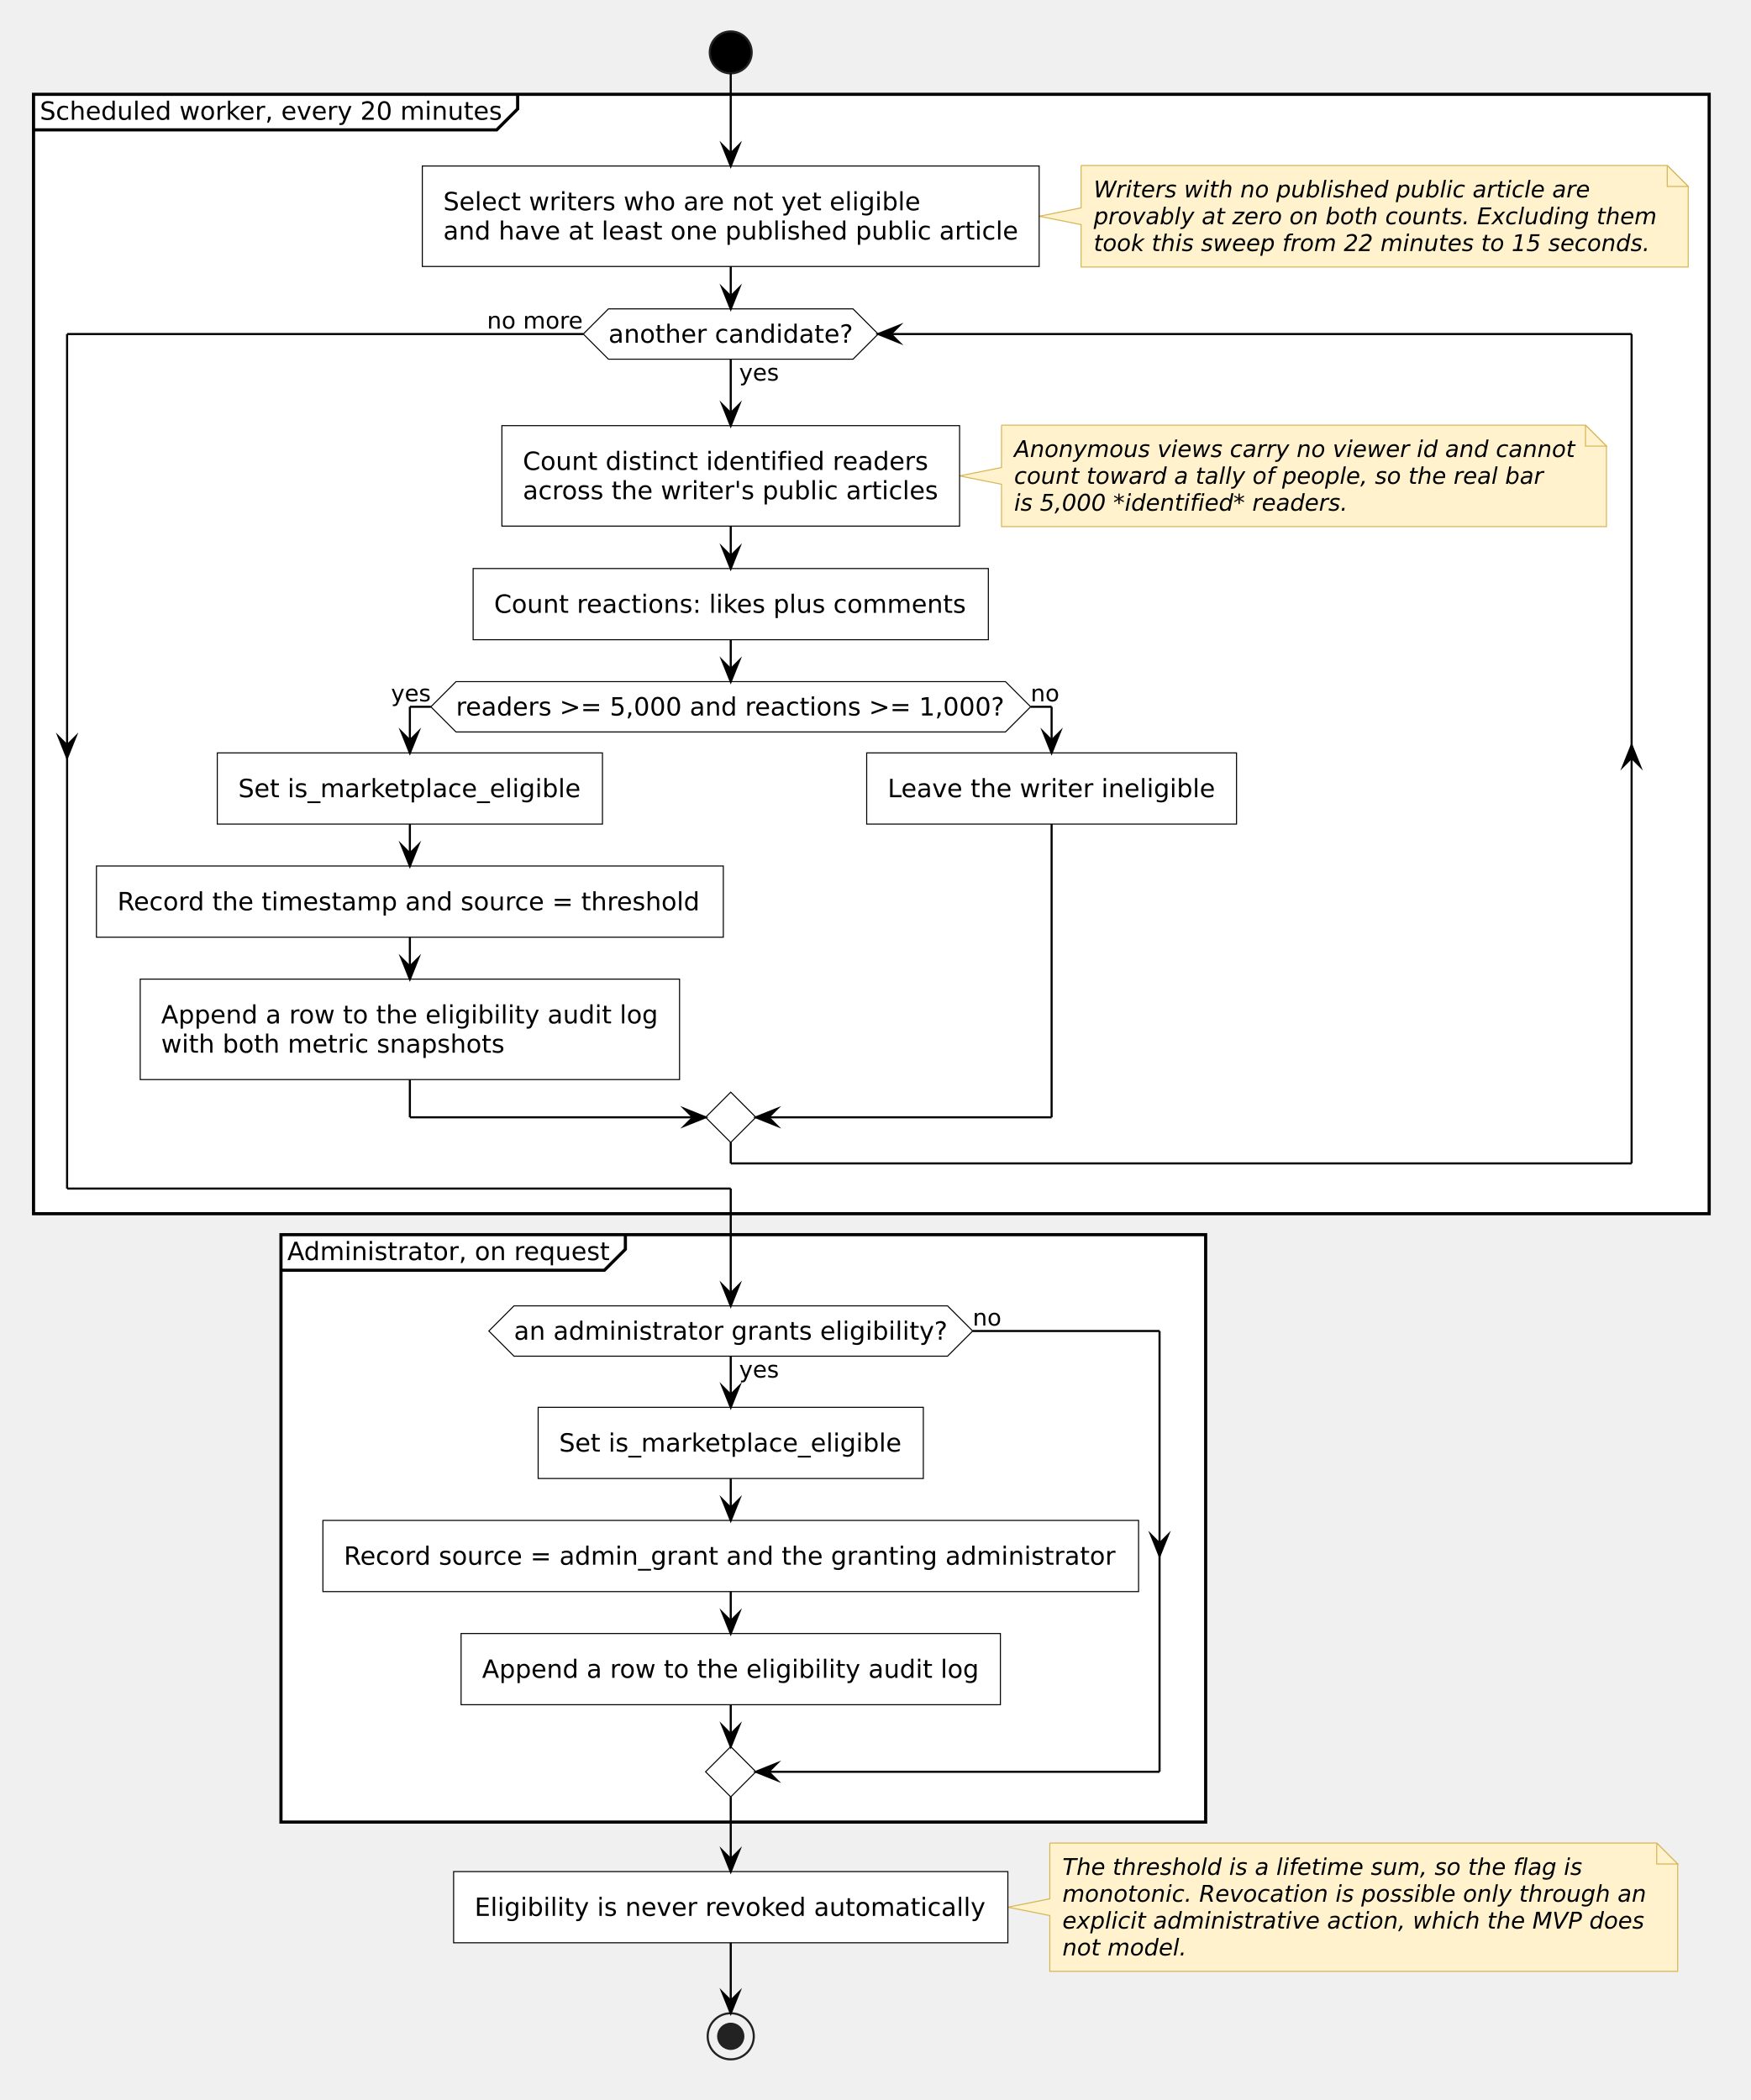
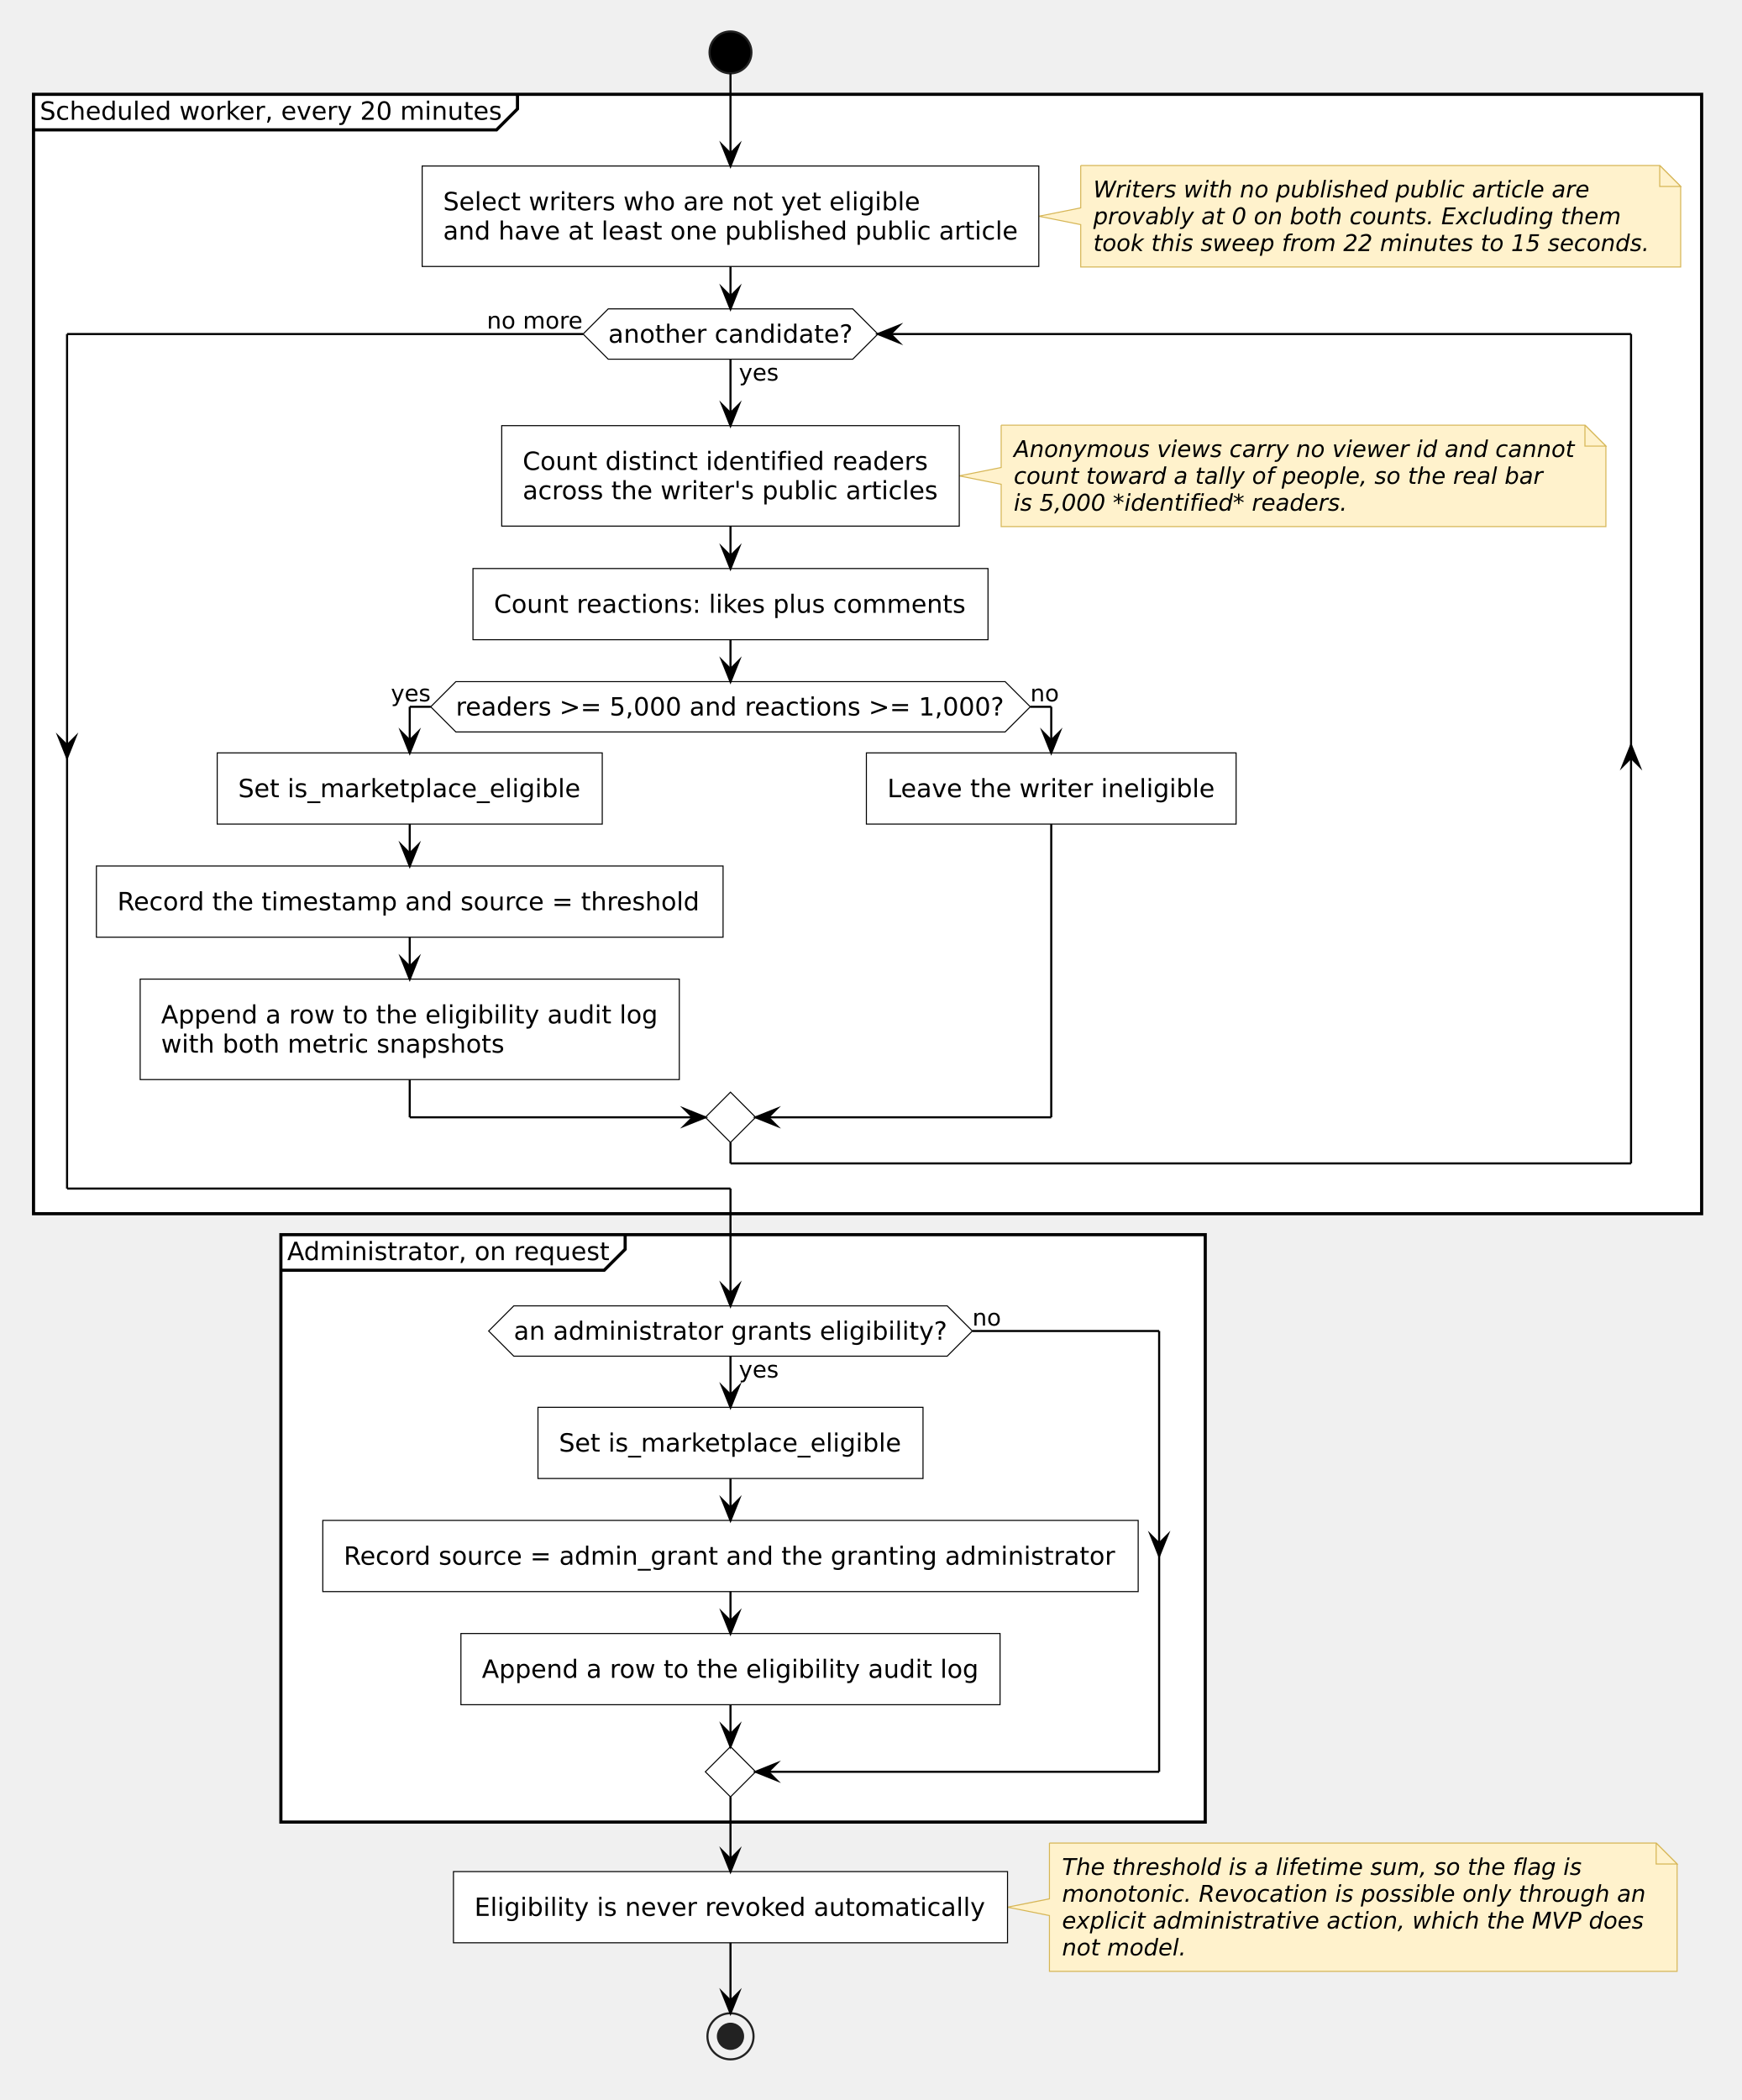
- <svg xmlns="http://www.w3.org/2000/svg" contentStyleType="text/css" data-diagram-type="ACTIVITY" height="1002px" preserveAspectRatio="none" style="width:835px;height:1002px;background:#FFFFFF;" version="1.1" viewBox="0 0 835 1002" width="835px" zoomAndPan="magnify">
+ <svg xmlns="http://www.w3.org/2000/svg" version="1.1" data-diagram-type="ACTIVITY" style="width:831px;height:1002px;background:#FFFFFF;" width="831px" height="1002px" viewBox="0 0 831 1002" zoomAndPan="magnify" preserveAspectRatio="none" contentStyleType="text/css">
  <defs />
-   <g>
-     <ellipse cx="348.58" cy="25" fill="#000000" rx="10" ry="10" style="stroke:#222222;stroke-width:1;" />
-     <rect fill="#FFFFFF" height="534.113" style="stroke:#000000;stroke-width:1.5;" width="799.318" x="16" y="45" />
-     <path d="M246.934,45 L246.934,51.969 L236.934,61.969 L16,61.969" fill="none" style="stroke:#000000;stroke-width:1.5;" />
-     <text fill="#000000" font-family="DejaVu Sans" font-size="12" lengthAdjust="spacing" textLength="220.934" x="19" y="57.139">Scheduled worker, every 20 minutes</text>
-     <path d="M515.704,78.969 L515.704,99.176 L495.704,103.176 L515.704,107.176 L515.704,127.383 A0,0 0 0 0 515.704,127.383 L805.318,127.383 A0,0 0 0 0 805.318,127.383 L805.318,88.969 L795.318,78.969 L515.704,78.969 A0,0 0 0 0 515.704,78.969" fill="#FFF2CC" style="stroke:#D6B656;stroke-width:0.5;" />
-     <path d="M795.318,78.969 L795.318,88.969 L805.318,88.969 L795.318,78.969" fill="#FFF2CC" style="stroke:#D6B656;stroke-width:0.5;" />
-     <text fill="#000000" font-family="DejaVu Sans" font-size="11" font-style="italic" lengthAdjust="spacing" textLength="236.94" x="521.704" y="94.179">Writers with no published public article are</text>
-     <text fill="#000000" font-family="DejaVu Sans" font-size="11" font-style="italic" lengthAdjust="spacing" textLength="268.614" x="521.704" y="106.984">provably at zero on both counts. Excluding them</text>
-     <text fill="#000000" font-family="DejaVu Sans" font-size="11" font-style="italic" lengthAdjust="spacing" textLength="265.294" x="521.704" y="119.789">took this sweep from 22 minutes to 15 seconds.</text>
-     <rect fill="#FFFFFF" height="47.938" style="stroke:#000000;stroke-width:0.5;" width="294.248" x="201.456" y="79.207" />
-     <text fill="#000000" font-family="DejaVu Sans" font-size="12" lengthAdjust="spacing" textLength="227.871" x="211.456" y="100.346">Select writers who are not yet eligible</text>
-     <text fill="#000000" font-family="DejaVu Sans" font-size="12" lengthAdjust="spacing" textLength="274.248" x="211.456" y="114.314">and have at least one published public article</text>
-     <path d="M477.747,202.855 L477.747,223.062 L457.747,227.062 L477.747,231.062 L477.747,251.269 A0,0 0 0 0 477.747,251.269 L766.313,251.269 A0,0 0 0 0 766.313,251.269 L766.313,212.855 L756.313,202.855 L477.747,202.855 A0,0 0 0 0 477.747,202.855" fill="#FFF2CC" style="stroke:#D6B656;stroke-width:0.5;" />
-     <path d="M756.313,202.855 L756.313,212.855 L766.313,212.855 L756.313,202.855" fill="#FFF2CC" style="stroke:#D6B656;stroke-width:0.5;" />
-     <text fill="#000000" font-family="DejaVu Sans" font-size="11" font-style="italic" lengthAdjust="spacing" textLength="267.566" x="483.747" y="218.065">Anonymous views carry no viewer id and cannot</text>
-     <text fill="#000000" font-family="DejaVu Sans" font-size="11" font-style="italic" lengthAdjust="spacing" textLength="252.436" x="483.747" y="230.87">count toward a tally of people, so the real bar</text>
-     <text fill="#000000" font-family="DejaVu Sans" font-size="11" font-style="italic" lengthAdjust="spacing" textLength="159.124" x="483.747" y="243.675">is 5,000 *identified* readers.</text>
-     <rect fill="#FFFFFF" height="47.938" style="stroke:#000000;stroke-width:0.5;" width="218.334" x="239.413" y="203.093" />
-     <text fill="#000000" font-family="DejaVu Sans" font-size="12" lengthAdjust="spacing" textLength="193.623" x="249.413" y="224.232">Count distinct identified readers</text>
-     <text fill="#000000" font-family="DejaVu Sans" font-size="12" lengthAdjust="spacing" textLength="198.334" x="249.413" y="238.201">across the writer's public articles</text>
-     <rect fill="#FFFFFF" height="33.969" style="stroke:#000000;stroke-width:0.5;" width="245.768" x="225.696" y="271.269" />
-     <text fill="#000000" font-family="DejaVu Sans" font-size="12" lengthAdjust="spacing" textLength="225.768" x="235.696" y="292.408">Count reactions: likes plus comments</text>
-     <polygon fill="#FFFFFF" points="217.52,325.238,479.64,325.238,491.64,337.238,479.64,349.238,217.52,349.238,205.52,337.238,217.52,325.238" style="stroke:#000000;stroke-width:0.5;stroke-linejoin:miter;stroke-miterlimit:10;" />
-     <text fill="#000000" font-family="DejaVu Sans" font-size="12" lengthAdjust="spacing" textLength="262.119" x="217.52" y="341.392">readers &gt;= 5,000 and reactions &gt;= 1,000?</text>
-     <text fill="#000000" font-family="DejaVu Sans" font-size="11" lengthAdjust="spacing" textLength="19.008" x="186.512" y="334.644">yes</text>
-     <text fill="#000000" font-family="DejaVu Sans" font-size="11" lengthAdjust="spacing" textLength="13.702" x="491.64" y="334.644">no</text>
-     <rect fill="#FFFFFF" height="33.969" style="stroke:#000000;stroke-width:0.5;" width="183.74" x="103.65" y="359.238" />
-     <text fill="#000000" font-family="DejaVu Sans" font-size="12" lengthAdjust="spacing" textLength="163.74" x="113.65" y="380.377">Set is_marketplace_eligible</text>
-     <rect fill="#FFFFFF" height="33.969" style="stroke:#000000;stroke-width:0.5;" width="299.041" x="46" y="413.207" />
-     <text fill="#000000" font-family="DejaVu Sans" font-size="12" lengthAdjust="spacing" textLength="279.041" x="56" y="434.345">Record the timestamp and source = threshold</text>
-     <rect fill="#FFFFFF" height="47.938" style="stroke:#000000;stroke-width:0.5;" width="257.269" x="66.886" y="467.175" />
-     <text fill="#000000" font-family="DejaVu Sans" font-size="12" lengthAdjust="spacing" textLength="237.269" x="76.886" y="488.314">Append a row to the eligibility audit log</text>
-     <text fill="#000000" font-family="DejaVu Sans" font-size="12" lengthAdjust="spacing" textLength="163.799" x="76.886" y="502.283">with both metric snapshots</text>
-     <rect fill="#FFFFFF" height="33.969" style="stroke:#000000;stroke-width:0.5;" width="176.422" x="413.429" y="359.238" />
-     <text fill="#000000" font-family="DejaVu Sans" font-size="12" lengthAdjust="spacing" textLength="156.422" x="423.429" y="380.377">Leave the writer ineligible</text>
-     <polygon fill="#FFFFFF" points="348.58,521.113,360.58,533.113,348.58,545.113,336.58,533.113,348.58,521.113" style="stroke:#000000;stroke-width:0.5;stroke-linejoin:miter;stroke-miterlimit:10;" />
-     <polygon fill="#FFFFFF" points="290.241,147.383,406.919,147.383,418.919,159.383,406.919,171.383,290.241,171.383,278.241,159.383,290.241,147.383" style="stroke:#000000;stroke-width:0.5;stroke-linejoin:miter;stroke-miterlimit:10;" />
-     <text fill="#000000" font-family="DejaVu Sans" font-size="11" lengthAdjust="spacing" textLength="19.008" x="352.58" y="181.593">yes</text>
-     <text fill="#000000" font-family="DejaVu Sans" font-size="12" lengthAdjust="spacing" textLength="116.678" x="290.241" y="163.537">another candidate?</text>
-     <text fill="#000000" font-family="DejaVu Sans" font-size="11" lengthAdjust="spacing" textLength="45.934" x="232.308" y="156.789">no more</text>
-     <rect fill="#FFFFFF" height="280.277" style="stroke:#000000;stroke-width:1.5;" width="441.094" x="134.033" y="589.113" />
-     <path d="M298.316,589.113 L298.316,596.082 L288.316,606.082 L134.033,606.082" fill="none" style="stroke:#000000;stroke-width:1.5;" />
-     <text fill="#000000" font-family="DejaVu Sans" font-size="12" lengthAdjust="spacing" textLength="154.283" x="137.033" y="601.251">Administrator, on request</text>
-     <rect fill="#FFFFFF" height="33.969" style="stroke:#000000;stroke-width:0.5;" width="183.74" x="256.71" y="671.484" />
-     <text fill="#000000" font-family="DejaVu Sans" font-size="12" lengthAdjust="spacing" textLength="163.74" x="266.71" y="692.623">Set is_marketplace_eligible</text>
-     <rect fill="#FFFFFF" height="33.969" style="stroke:#000000;stroke-width:0.5;" width="389.094" x="154.033" y="725.453" />
-     <text fill="#000000" font-family="DejaVu Sans" font-size="12" lengthAdjust="spacing" textLength="369.094" x="164.033" y="746.591">Record source = admin_grant and the granting administrator</text>
-     <rect fill="#FFFFFF" height="33.969" style="stroke:#000000;stroke-width:0.5;" width="257.269" x="219.945" y="779.421" />
-     <text fill="#000000" font-family="DejaVu Sans" font-size="12" lengthAdjust="spacing" textLength="237.269" x="229.945" y="800.56">Append a row to the eligibility audit log</text>
-     <polygon fill="#FFFFFF" points="245.168,623.082,451.992,623.082,463.992,635.082,451.992,647.082,245.168,647.082,233.168,635.082,245.168,623.082" style="stroke:#000000;stroke-width:0.5;stroke-linejoin:miter;stroke-miterlimit:10;" />
-     <text fill="#000000" font-family="DejaVu Sans" font-size="11" lengthAdjust="spacing" textLength="19.008" x="352.58" y="657.292">yes</text>
-     <text fill="#000000" font-family="DejaVu Sans" font-size="12" lengthAdjust="spacing" textLength="206.824" x="245.168" y="639.236">an administrator grants eligibility?</text>
-     <text fill="#000000" font-family="DejaVu Sans" font-size="11" lengthAdjust="spacing" textLength="13.702" x="463.992" y="632.487">no</text>
-     <polygon fill="#FFFFFF" points="348.58,833.39,360.58,845.39,348.58,857.39,336.58,845.39,348.58,833.39" style="stroke:#000000;stroke-width:0.5;stroke-linejoin:miter;stroke-miterlimit:10;" />
-     <path d="M500.777,879.39 L500.777,906 L480.777,910 L500.777,914 L500.777,940.609 A0,0 0 0 0 500.777,940.609 L800.295,940.609 A0,0 0 0 0 800.295,940.609 L800.295,889.39 L790.295,879.39 L500.777,879.39 A0,0 0 0 0 500.777,879.39" fill="#FFF2CC" style="stroke:#D6B656;stroke-width:0.5;" />
-     <path d="M790.295,879.39 L790.295,889.39 L800.295,889.39 L790.295,879.39" fill="#FFF2CC" style="stroke:#D6B656;stroke-width:0.5;" />
-     <text fill="#000000" font-family="DejaVu Sans" font-size="11" font-style="italic" lengthAdjust="spacing" textLength="247.973" x="506.777" y="894.601">The threshold is a lifetime sum, so the flag is</text>
-     <text fill="#000000" font-family="DejaVu Sans" font-size="11" font-style="italic" lengthAdjust="spacing" textLength="278.518" x="506.777" y="907.405">monotonic. Revocation is possible only through an</text>
-     <text fill="#000000" font-family="DejaVu Sans" font-size="11" font-style="italic" lengthAdjust="spacing" textLength="277.557" x="506.777" y="920.21">explicit administrative action, which the MVP does</text>
-     <text fill="#000000" font-family="DejaVu Sans" font-size="11" font-style="italic" lengthAdjust="spacing" textLength="59.259" x="506.777" y="933.015">not model.</text>
-     <rect fill="#FFFFFF" height="33.969" style="stroke:#000000;stroke-width:0.5;" width="264.394" x="216.383" y="893.015" />
-     <text fill="#000000" font-family="DejaVu Sans" font-size="12" lengthAdjust="spacing" textLength="244.394" x="226.383" y="914.154">Eligibility is never revoked automatically</text>
-     <ellipse cx="348.58" cy="971.609" fill="none" rx="11" ry="11" style="stroke:#222222;stroke-width:1;" />
-     <ellipse cx="348.58" cy="971.609" fill="#222222" rx="6" ry="6" style="stroke:#222222;stroke-width:1;" />
-     <line style="stroke:#000000;stroke-width:1;" x1="348.58" x2="348.58" y1="251.031" y2="271.269" />
-     <polygon fill="#000000" points="344.58,261.269,348.58,271.269,352.58,261.269,348.58,265.269" style="stroke:#000000;stroke-width:1;stroke-linejoin:miter;stroke-miterlimit:10;" />
-     <line style="stroke:#000000;stroke-width:1;" x1="195.52" x2="195.52" y1="393.207" y2="413.207" />
-     <polygon fill="#000000" points="191.52,403.207,195.52,413.207,199.52,403.207,195.52,407.207" style="stroke:#000000;stroke-width:1;stroke-linejoin:miter;stroke-miterlimit:10;" />
-     <line style="stroke:#000000;stroke-width:1;" x1="195.52" x2="195.52" y1="447.175" y2="467.175" />
-     <polygon fill="#000000" points="191.52,457.175,195.52,467.175,199.52,457.175,195.52,461.175" style="stroke:#000000;stroke-width:1;stroke-linejoin:miter;stroke-miterlimit:10;" />
-     <line style="stroke:#000000;stroke-width:1;" x1="205.52" x2="195.52" y1="337.238" y2="337.238" />
-     <line style="stroke:#000000;stroke-width:1;" x1="195.52" x2="195.52" y1="337.238" y2="359.238" />
-     <polygon fill="#000000" points="191.52,349.238,195.52,359.238,199.52,349.238,195.52,353.238" style="stroke:#000000;stroke-width:1;stroke-linejoin:miter;stroke-miterlimit:10;" />
-     <line style="stroke:#000000;stroke-width:1;" x1="491.64" x2="501.64" y1="337.238" y2="337.238" />
-     <line style="stroke:#000000;stroke-width:1;" x1="501.64" x2="501.64" y1="337.238" y2="359.238" />
-     <polygon fill="#000000" points="497.64,349.238,501.64,359.238,505.64,349.238,501.64,353.238" style="stroke:#000000;stroke-width:1;stroke-linejoin:miter;stroke-miterlimit:10;" />
-     <line style="stroke:#000000;stroke-width:1;" x1="195.52" x2="195.52" y1="515.113" y2="533.113" />
-     <line style="stroke:#000000;stroke-width:1;" x1="195.52" x2="336.58" y1="533.113" y2="533.113" />
-     <polygon fill="#000000" points="326.58,529.113,336.58,533.113,326.58,537.113,330.58,533.113" style="stroke:#000000;stroke-width:1;stroke-linejoin:miter;stroke-miterlimit:10;" />
-     <line style="stroke:#000000;stroke-width:1;" x1="501.64" x2="501.64" y1="393.207" y2="533.113" />
-     <line style="stroke:#000000;stroke-width:1;" x1="501.64" x2="360.58" y1="533.113" y2="533.113" />
-     <polygon fill="#000000" points="370.58,529.113,360.58,533.113,370.58,537.113,366.58,533.113" style="stroke:#000000;stroke-width:1;stroke-linejoin:miter;stroke-miterlimit:10;" />
-     <line style="stroke:#000000;stroke-width:1;" x1="348.58" x2="348.58" y1="305.238" y2="325.238" />
-     <polygon fill="#000000" points="344.58,315.238,348.58,325.238,352.58,315.238,348.58,319.238" style="stroke:#000000;stroke-width:1;stroke-linejoin:miter;stroke-miterlimit:10;" />
-     <line style="stroke:#000000;stroke-width:1;" x1="348.58" x2="348.58" y1="171.383" y2="203.093" />
-     <polygon fill="#000000" points="344.58,193.093,348.58,203.093,352.58,193.093,348.58,197.093" style="stroke:#000000;stroke-width:1;stroke-linejoin:miter;stroke-miterlimit:10;" />
-     <line style="stroke:#000000;stroke-width:1;" x1="348.58" x2="348.58" y1="545.113" y2="555.113" />
-     <line style="stroke:#000000;stroke-width:1;" x1="348.58" x2="778.313" y1="555.113" y2="555.113" />
-     <polygon fill="#000000" points="774.313,365.582,778.313,355.582,782.313,365.582,778.313,361.582" style="stroke:#000000;stroke-width:1;stroke-linejoin:miter;stroke-miterlimit:10;" />
-     <line style="stroke:#000000;stroke-width:1;" x1="778.313" x2="778.313" y1="159.383" y2="555.113" />
-     <line style="stroke:#000000;stroke-width:1;" x1="778.313" x2="418.919" y1="159.383" y2="159.383" />
-     <polygon fill="#000000" points="428.919,155.383,418.919,159.383,428.919,163.383,424.919,159.383" style="stroke:#000000;stroke-width:1;stroke-linejoin:miter;stroke-miterlimit:10;" />
-     <line style="stroke:#000000;stroke-width:1;" x1="278.241" x2="32" y1="159.383" y2="159.383" />
-     <polygon fill="#000000" points="28,351.582,32,361.582,36,351.582,32,355.582" style="stroke:#000000;stroke-width:1;stroke-linejoin:miter;stroke-miterlimit:10;" />
-     <line style="stroke:#000000;stroke-width:1;" x1="32" x2="32" y1="159.383" y2="567.113" />
-     <line style="stroke:#000000;stroke-width:1;" x1="32" x2="348.58" y1="567.113" y2="567.113" />
-     <line style="stroke:#000000;stroke-width:1;" x1="348.58" x2="348.58" y1="567.113" y2="623.082" />
-     <polygon fill="#000000" points="344.58,613.082,348.58,623.082,352.58,613.082,348.58,617.082" style="stroke:#000000;stroke-width:1;stroke-linejoin:miter;stroke-miterlimit:10;" />
-     <line style="stroke:#000000;stroke-width:1;" x1="348.58" x2="348.58" y1="127.144" y2="147.383" />
-     <polygon fill="#000000" points="344.58,137.383,348.58,147.383,352.58,137.383,348.58,141.383" style="stroke:#000000;stroke-width:1;stroke-linejoin:miter;stroke-miterlimit:10;" />
-     <line style="stroke:#000000;stroke-width:1;" x1="348.58" x2="348.58" y1="35" y2="79.207" />
-     <polygon fill="#000000" points="344.58,69.207,348.58,79.207,352.58,69.207,348.58,73.207" style="stroke:#000000;stroke-width:1;stroke-linejoin:miter;stroke-miterlimit:10;" />
-     <line style="stroke:#000000;stroke-width:1;" x1="348.58" x2="348.58" y1="705.453" y2="725.453" />
-     <polygon fill="#000000" points="344.58,715.453,348.58,725.453,352.58,715.453,348.58,719.453" style="stroke:#000000;stroke-width:1;stroke-linejoin:miter;stroke-miterlimit:10;" />
-     <line style="stroke:#000000;stroke-width:1;" x1="348.58" x2="348.58" y1="759.421" y2="779.421" />
-     <polygon fill="#000000" points="344.58,769.421,348.58,779.421,352.58,769.421,348.58,773.421" style="stroke:#000000;stroke-width:1;stroke-linejoin:miter;stroke-miterlimit:10;" />
-     <line style="stroke:#000000;stroke-width:1;" x1="348.58" x2="348.58" y1="647.082" y2="671.484" />
-     <polygon fill="#000000" points="344.58,661.484,348.58,671.484,352.58,661.484,348.58,665.484" style="stroke:#000000;stroke-width:1;stroke-linejoin:miter;stroke-miterlimit:10;" />
-     <line style="stroke:#000000;stroke-width:1;" x1="463.992" x2="553.127" y1="635.082" y2="635.082" />
-     <polygon fill="#000000" points="549.127,732.437,553.127,742.437,557.127,732.437,553.127,736.437" style="stroke:#000000;stroke-width:1;stroke-linejoin:miter;stroke-miterlimit:10;" />
-     <line style="stroke:#000000;stroke-width:1;" x1="553.127" x2="553.127" y1="635.082" y2="845.39" />
-     <line style="stroke:#000000;stroke-width:1;" x1="553.127" x2="360.58" y1="845.39" y2="845.39" />
-     <polygon fill="#000000" points="370.58,841.39,360.58,845.39,370.58,849.39,366.58,845.39" style="stroke:#000000;stroke-width:1;stroke-linejoin:miter;stroke-miterlimit:10;" />
-     <line style="stroke:#000000;stroke-width:1;" x1="348.58" x2="348.58" y1="813.39" y2="833.39" />
-     <polygon fill="#000000" points="344.58,823.39,348.58,833.39,352.58,823.39,348.58,827.39" style="stroke:#000000;stroke-width:1;stroke-linejoin:miter;stroke-miterlimit:10;" />
-     <line style="stroke:#000000;stroke-width:1;" x1="348.58" x2="348.58" y1="857.39" y2="893.015" />
-     <polygon fill="#000000" points="344.58,883.015,348.58,893.015,352.58,883.015,348.58,887.015" style="stroke:#000000;stroke-width:1;stroke-linejoin:miter;stroke-miterlimit:10;" />
-     <line style="stroke:#000000;stroke-width:1;" x1="348.58" x2="348.58" y1="926.984" y2="960.609" />
-     <polygon fill="#000000" points="344.58,950.609,348.58,960.609,352.58,950.609,348.58,954.609" style="stroke:#000000;stroke-width:1;stroke-linejoin:miter;stroke-miterlimit:10;" />
+   <g font-family="sans-serif" lengthAdjust="spacing">
+     <ellipse cx="348.58" cy="25" rx="10" ry="10" fill="#000" style="stroke:#222;stroke-width:1;" />
+     <rect x="16" y="45" width="795.999" height="534.113" fill="#FFF" style="stroke:#000;stroke-width:1.5;" />
+     <path d="M246.934,45 L246.934,51.969 L236.934,61.969 L16,61.969" style="stroke:#000;stroke-width:1.5;" fill="none" />
+     <text x="19" y="57.139" fill="#000" font-size="12" textLength="220.934" font-family="DejaVu Sans">Scheduled worker, every 20 minutes</text>
+     <path d="M515.704,78.969 L515.704,99.176 L495.704,103.176 L515.704,107.176 L515.704,127.383 A0,0 0 0 0 515.704,127.383 L801.999,127.383 A0,0 0 0 0 801.999,127.383 L801.999,88.969 L791.999,78.969 L515.704,78.969 A0,0 0 0 0 515.704,78.969" style="stroke:#D6B656;stroke-width:0.5;" fill="#FFF2CC" />
+     <path d="M791.999,78.969 L791.999,88.969 L801.999,88.969 L791.999,78.969" style="stroke:#D6B656;stroke-width:0.5;" fill="#FFF2CC" />
+     <text x="521.704" y="94.179" fill="#000" font-size="11" textLength="236.94" font-style="italic" font-family="DejaVu Sans">Writers with no published public article are</text>
+     <text x="521.704" y="106.984" fill="#000" font-size="11" textLength="251.818" font-style="italic" font-family="DejaVu Sans">provably at 0 on both counts. Excluding them</text>
+     <text x="521.704" y="119.789" fill="#000" font-size="11" textLength="265.294" font-style="italic" font-family="DejaVu Sans">took this sweep from 22 minutes to 15 seconds.</text>
+     <rect x="201.456" y="79.207" width="294.248" height="47.938" fill="#FFF" style="stroke:#000;stroke-width:0.5;" />
+     <text x="211.456" y="100.346" fill="#000" font-size="12" textLength="227.871" font-family="DejaVu Sans">Select writers who are not yet eligible</text>
+     <text x="211.456" y="114.314" fill="#000" font-size="12" textLength="274.248" font-family="DejaVu Sans">and have at least one published public article</text>
+     <path d="M477.747,202.855 L477.747,223.062 L457.747,227.062 L477.747,231.062 L477.747,251.269 A0,0 0 0 0 477.747,251.269 L766.313,251.269 A0,0 0 0 0 766.313,251.269 L766.313,212.855 L756.313,202.855 L477.747,202.855 A0,0 0 0 0 477.747,202.855" style="stroke:#D6B656;stroke-width:0.5;" fill="#FFF2CC" />
+     <path d="M756.313,202.855 L756.313,212.855 L766.313,212.855 L756.313,202.855" style="stroke:#D6B656;stroke-width:0.5;" fill="#FFF2CC" />
+     <text x="483.747" y="218.065" fill="#000" font-size="11" textLength="267.566" font-style="italic" font-family="DejaVu Sans">Anonymous views carry no viewer id and cannot</text>
+     <text x="483.747" y="230.87" fill="#000" font-size="11" textLength="252.436" font-style="italic" font-family="DejaVu Sans">count toward a tally of people, so the real bar</text>
+     <text x="483.747" y="243.675" fill="#000" font-size="11" textLength="159.124" font-style="italic" font-family="DejaVu Sans">is 5,000 *identified* readers.</text>
+     <rect x="239.413" y="203.093" width="218.334" height="47.938" fill="#FFF" style="stroke:#000;stroke-width:0.5;" />
+     <text x="249.413" y="224.232" fill="#000" font-size="12" textLength="193.623" font-family="DejaVu Sans">Count distinct identified readers</text>
+     <text x="249.413" y="238.201" fill="#000" font-size="12" textLength="198.334" font-family="DejaVu Sans">across the writer's public articles</text>
+     <rect x="225.696" y="271.269" width="245.768" height="33.969" fill="#FFF" style="stroke:#000;stroke-width:0.5;" />
+     <text x="235.696" y="292.408" fill="#000" font-size="12" textLength="225.768" font-family="DejaVu Sans">Count reactions: likes plus comments</text>
+     <polygon points="217.521,325.238,479.64,325.238,491.64,337.238,479.64,349.238,217.521,349.238,205.521,337.238,217.521,325.238" fill="#FFF" style="stroke:#000;stroke-width:0.5;stroke-linejoin:miter;stroke-miterlimit:10;" />
+     <text x="217.521" y="341.392" fill="#000" font-size="12" textLength="262.119" font-family="DejaVu Sans">readers &gt;= 5,000 and reactions &gt;= 1,000?</text>
+     <text x="186.512" y="334.644" fill="#000" font-size="11" textLength="19.008" font-family="DejaVu Sans">yes</text>
+     <text x="491.64" y="334.644" fill="#000" font-size="11" textLength="13.702" font-family="DejaVu Sans">no</text>
+     <rect x="103.65" y="359.238" width="183.74" height="33.969" fill="#FFF" style="stroke:#000;stroke-width:0.5;" />
+     <text x="113.65" y="380.376" fill="#000" font-size="12" textLength="163.74" font-family="DejaVu Sans">Set is_marketplace_eligible</text>
+     <rect x="46" y="413.207" width="299.041" height="33.969" fill="#FFF" style="stroke:#000;stroke-width:0.5;" />
+     <text x="56" y="434.345" fill="#000" font-size="12" textLength="279.041" font-family="DejaVu Sans">Record the timestamp and source = threshold</text>
+     <rect x="66.886" y="467.175" width="257.27" height="47.938" fill="#FFF" style="stroke:#000;stroke-width:0.5;" />
+     <text x="76.886" y="488.314" fill="#000" font-size="12" textLength="237.27" font-family="DejaVu Sans">Append a row to the eligibility audit log</text>
+     <text x="76.886" y="502.283" fill="#000" font-size="12" textLength="163.799" font-family="DejaVu Sans">with both metric snapshots</text>
+     <rect x="413.429" y="359.238" width="176.422" height="33.969" fill="#FFF" style="stroke:#000;stroke-width:0.5;" />
+     <text x="423.429" y="380.376" fill="#000" font-size="12" textLength="156.422" font-family="DejaVu Sans">Leave the writer ineligible</text>
+     <polygon points="348.58,521.113,360.58,533.113,348.58,545.113,336.58,533.113,348.58,521.113" fill="#FFF" style="stroke:#000;stroke-width:0.5;stroke-linejoin:miter;stroke-miterlimit:10;" />
+     <polygon points="290.241,147.383,406.919,147.383,418.919,159.383,406.919,171.383,290.241,171.383,278.241,159.383,290.241,147.383" fill="#FFF" style="stroke:#000;stroke-width:0.5;stroke-linejoin:miter;stroke-miterlimit:10;" />
+     <text x="352.58" y="181.593" fill="#000" font-size="11" textLength="19.008" font-family="DejaVu Sans">yes</text>
+     <text x="290.241" y="163.537" fill="#000" font-size="12" textLength="116.678" font-family="DejaVu Sans">another candidate?</text>
+     <text x="232.308" y="156.789" fill="#000" font-size="11" textLength="45.934" font-family="DejaVu Sans">no more</text>
+     <rect x="134.033" y="589.113" width="441.094" height="280.277" fill="#FFF" style="stroke:#000;stroke-width:1.5;" />
+     <path d="M298.316,589.113 L298.316,596.082 L288.316,606.082 L134.033,606.082" style="stroke:#000;stroke-width:1.5;" fill="none" />
+     <text x="137.033" y="601.251" fill="#000" font-size="12" textLength="154.283" font-family="DejaVu Sans">Administrator, on request</text>
+     <rect x="256.71" y="671.484" width="183.74" height="33.969" fill="#FFF" style="stroke:#000;stroke-width:0.5;" />
+     <text x="266.71" y="692.623" fill="#000" font-size="12" textLength="163.74" font-family="DejaVu Sans">Set is_marketplace_eligible</text>
+     <rect x="154.033" y="725.453" width="389.094" height="33.969" fill="#FFF" style="stroke:#000;stroke-width:0.5;" />
+     <text x="164.033" y="746.591" fill="#000" font-size="12" textLength="369.094" font-family="DejaVu Sans">Record source = admin_grant and the granting administrator</text>
+     <rect x="219.945" y="779.421" width="257.27" height="33.969" fill="#FFF" style="stroke:#000;stroke-width:0.5;" />
+     <text x="229.945" y="800.56" fill="#000" font-size="12" textLength="237.27" font-family="DejaVu Sans">Append a row to the eligibility audit log</text>
+     <polygon points="245.168,623.082,451.992,623.082,463.992,635.082,451.992,647.082,245.168,647.082,233.168,635.082,245.168,623.082" fill="#FFF" style="stroke:#000;stroke-width:0.5;stroke-linejoin:miter;stroke-miterlimit:10;" />
+     <text x="352.58" y="657.292" fill="#000" font-size="11" textLength="19.008" font-family="DejaVu Sans">yes</text>
+     <text x="245.168" y="639.236" fill="#000" font-size="12" textLength="206.824" font-family="DejaVu Sans">an administrator grants eligibility?</text>
+     <text x="463.992" y="632.487" fill="#000" font-size="11" textLength="13.702" font-family="DejaVu Sans">no</text>
+     <polygon points="348.58,833.39,360.58,845.39,348.58,857.39,336.58,845.39,348.58,833.39" fill="#FFF" style="stroke:#000;stroke-width:0.5;stroke-linejoin:miter;stroke-miterlimit:10;" />
+     <path d="M500.777,879.39 L500.777,906 L480.777,910 L500.777,914 L500.777,940.609 A0,0 0 0 0 500.777,940.609 L800.295,940.609 A0,0 0 0 0 800.295,940.609 L800.295,889.39 L790.295,879.39 L500.777,879.39 A0,0 0 0 0 500.777,879.39" style="stroke:#D6B656;stroke-width:0.5;" fill="#FFF2CC" />
+     <path d="M790.295,879.39 L790.295,889.39 L800.295,889.39 L790.295,879.39" style="stroke:#D6B656;stroke-width:0.5;" fill="#FFF2CC" />
+     <text x="506.777" y="894.601" fill="#000" font-size="11" textLength="247.973" font-style="italic" font-family="DejaVu Sans">The threshold is a lifetime sum, so the flag is</text>
+     <text x="506.777" y="907.405" fill="#000" font-size="11" textLength="278.518" font-style="italic" font-family="DejaVu Sans">monotonic. Revocation is possible only through an</text>
+     <text x="506.777" y="920.21" fill="#000" font-size="11" textLength="277.557" font-style="italic" font-family="DejaVu Sans">explicit administrative action, which the MVP does</text>
+     <text x="506.777" y="933.015" fill="#000" font-size="11" textLength="59.259" font-style="italic" font-family="DejaVu Sans">not model.</text>
+     <rect x="216.383" y="893.015" width="264.395" height="33.969" fill="#FFF" style="stroke:#000;stroke-width:0.5;" />
+     <text x="226.383" y="914.154" fill="#000" font-size="12" textLength="244.395" font-family="DejaVu Sans">Eligibility is never revoked automatically</text>
+     <ellipse cx="348.58" cy="971.609" rx="11" ry="11" fill="none" style="stroke:#222;stroke-width:1;" />
+     <ellipse cx="348.58" cy="971.609" rx="6" ry="6" fill="#222" style="stroke:#222;stroke-width:1;" />
+     <line x1="348.58" y1="251.031" x2="348.58" y2="271.269" style="stroke:#000;stroke-width:1;" />
+     <polygon points="344.58,261.269,348.58,271.269,352.58,261.269,348.58,265.269" fill="#000" style="stroke:#000;stroke-width:1;stroke-linejoin:miter;stroke-miterlimit:10;" />
+     <line x1="195.521" y1="393.207" x2="195.521" y2="413.207" style="stroke:#000;stroke-width:1;" />
+     <polygon points="191.521,403.207,195.521,413.207,199.521,403.207,195.521,407.207" fill="#000" style="stroke:#000;stroke-width:1;stroke-linejoin:miter;stroke-miterlimit:10;" />
+     <line x1="195.521" y1="447.175" x2="195.521" y2="467.175" style="stroke:#000;stroke-width:1;" />
+     <polygon points="191.521,457.175,195.521,467.175,199.521,457.175,195.521,461.175" fill="#000" style="stroke:#000;stroke-width:1;stroke-linejoin:miter;stroke-miterlimit:10;" />
+     <line x1="205.521" y1="337.238" x2="195.521" y2="337.238" style="stroke:#000;stroke-width:1;" />
+     <line x1="195.521" y1="337.238" x2="195.521" y2="359.238" style="stroke:#000;stroke-width:1;" />
+     <polygon points="191.521,349.238,195.521,359.238,199.521,349.238,195.521,353.238" fill="#000" style="stroke:#000;stroke-width:1;stroke-linejoin:miter;stroke-miterlimit:10;" />
+     <line x1="491.64" y1="337.238" x2="501.64" y2="337.238" style="stroke:#000;stroke-width:1;" />
+     <line x1="501.64" y1="337.238" x2="501.64" y2="359.238" style="stroke:#000;stroke-width:1;" />
+     <polygon points="497.64,349.238,501.64,359.238,505.64,349.238,501.64,353.238" fill="#000" style="stroke:#000;stroke-width:1;stroke-linejoin:miter;stroke-miterlimit:10;" />
+     <line x1="195.521" y1="515.113" x2="195.521" y2="533.113" style="stroke:#000;stroke-width:1;" />
+     <line x1="195.521" y1="533.113" x2="336.58" y2="533.113" style="stroke:#000;stroke-width:1;" />
+     <polygon points="326.58,529.113,336.58,533.113,326.58,537.113,330.58,533.113" fill="#000" style="stroke:#000;stroke-width:1;stroke-linejoin:miter;stroke-miterlimit:10;" />
+     <line x1="501.64" y1="393.207" x2="501.64" y2="533.113" style="stroke:#000;stroke-width:1;" />
+     <line x1="501.64" y1="533.113" x2="360.58" y2="533.113" style="stroke:#000;stroke-width:1;" />
+     <polygon points="370.58,529.113,360.58,533.113,370.58,537.113,366.58,533.113" fill="#000" style="stroke:#000;stroke-width:1;stroke-linejoin:miter;stroke-miterlimit:10;" />
+     <line x1="348.58" y1="305.238" x2="348.58" y2="325.238" style="stroke:#000;stroke-width:1;" />
+     <polygon points="344.58,315.238,348.58,325.238,352.58,315.238,348.58,319.238" fill="#000" style="stroke:#000;stroke-width:1;stroke-linejoin:miter;stroke-miterlimit:10;" />
+     <line x1="348.58" y1="171.383" x2="348.58" y2="203.093" style="stroke:#000;stroke-width:1;" />
+     <polygon points="344.58,193.093,348.58,203.093,352.58,193.093,348.58,197.093" fill="#000" style="stroke:#000;stroke-width:1;stroke-linejoin:miter;stroke-miterlimit:10;" />
+     <line x1="348.58" y1="545.113" x2="348.58" y2="555.113" style="stroke:#000;stroke-width:1;" />
+     <line x1="348.58" y1="555.113" x2="778.313" y2="555.113" style="stroke:#000;stroke-width:1;" />
+     <polygon points="774.313,365.582,778.313,355.582,782.313,365.582,778.313,361.582" fill="#000" style="stroke:#000;stroke-width:1;stroke-linejoin:miter;stroke-miterlimit:10;" />
+     <line x1="778.313" y1="159.383" x2="778.313" y2="555.113" style="stroke:#000;stroke-width:1;" />
+     <line x1="778.313" y1="159.383" x2="418.919" y2="159.383" style="stroke:#000;stroke-width:1;" />
+     <polygon points="428.919,155.383,418.919,159.383,428.919,163.383,424.919,159.383" fill="#000" style="stroke:#000;stroke-width:1;stroke-linejoin:miter;stroke-miterlimit:10;" />
+     <line x1="278.241" y1="159.383" x2="32" y2="159.383" style="stroke:#000;stroke-width:1;" />
+     <polygon points="28,351.582,32,361.582,36,351.582,32,355.582" fill="#000" style="stroke:#000;stroke-width:1;stroke-linejoin:miter;stroke-miterlimit:10;" />
+     <line x1="32" y1="159.383" x2="32" y2="567.113" style="stroke:#000;stroke-width:1;" />
+     <line x1="32" y1="567.113" x2="348.58" y2="567.113" style="stroke:#000;stroke-width:1;" />
+     <line x1="348.58" y1="567.113" x2="348.58" y2="623.082" style="stroke:#000;stroke-width:1;" />
+     <polygon points="344.58,613.082,348.58,623.082,352.58,613.082,348.58,617.082" fill="#000" style="stroke:#000;stroke-width:1;stroke-linejoin:miter;stroke-miterlimit:10;" />
+     <line x1="348.58" y1="127.145" x2="348.58" y2="147.383" style="stroke:#000;stroke-width:1;" />
+     <polygon points="344.58,137.383,348.58,147.383,352.58,137.383,348.58,141.383" fill="#000" style="stroke:#000;stroke-width:1;stroke-linejoin:miter;stroke-miterlimit:10;" />
+     <line x1="348.58" y1="35" x2="348.58" y2="79.207" style="stroke:#000;stroke-width:1;" />
+     <polygon points="344.58,69.207,348.58,79.207,352.58,69.207,348.58,73.207" fill="#000" style="stroke:#000;stroke-width:1;stroke-linejoin:miter;stroke-miterlimit:10;" />
+     <line x1="348.58" y1="705.453" x2="348.58" y2="725.453" style="stroke:#000;stroke-width:1;" />
+     <polygon points="344.58,715.453,348.58,725.453,352.58,715.453,348.58,719.453" fill="#000" style="stroke:#000;stroke-width:1;stroke-linejoin:miter;stroke-miterlimit:10;" />
+     <line x1="348.58" y1="759.421" x2="348.58" y2="779.421" style="stroke:#000;stroke-width:1;" />
+     <polygon points="344.58,769.421,348.58,779.421,352.58,769.421,348.58,773.421" fill="#000" style="stroke:#000;stroke-width:1;stroke-linejoin:miter;stroke-miterlimit:10;" />
+     <line x1="348.58" y1="647.082" x2="348.58" y2="671.484" style="stroke:#000;stroke-width:1;" />
+     <polygon points="344.58,661.484,348.58,671.484,352.58,661.484,348.58,665.484" fill="#000" style="stroke:#000;stroke-width:1;stroke-linejoin:miter;stroke-miterlimit:10;" />
+     <line x1="463.992" y1="635.082" x2="553.127" y2="635.082" style="stroke:#000;stroke-width:1;" />
+     <polygon points="549.127,732.437,553.127,742.437,557.127,732.437,553.127,736.437" fill="#000" style="stroke:#000;stroke-width:1;stroke-linejoin:miter;stroke-miterlimit:10;" />
+     <line x1="553.127" y1="635.082" x2="553.127" y2="845.39" style="stroke:#000;stroke-width:1;" />
+     <line x1="553.127" y1="845.39" x2="360.58" y2="845.39" style="stroke:#000;stroke-width:1;" />
+     <polygon points="370.58,841.39,360.58,845.39,370.58,849.39,366.58,845.39" fill="#000" style="stroke:#000;stroke-width:1;stroke-linejoin:miter;stroke-miterlimit:10;" />
+     <line x1="348.58" y1="813.39" x2="348.58" y2="833.39" style="stroke:#000;stroke-width:1;" />
+     <polygon points="344.58,823.39,348.58,833.39,352.58,823.39,348.58,827.39" fill="#000" style="stroke:#000;stroke-width:1;stroke-linejoin:miter;stroke-miterlimit:10;" />
+     <line x1="348.58" y1="857.39" x2="348.58" y2="893.015" style="stroke:#000;stroke-width:1;" />
+     <polygon points="344.58,883.015,348.58,893.015,352.58,883.015,348.58,887.015" fill="#000" style="stroke:#000;stroke-width:1;stroke-linejoin:miter;stroke-miterlimit:10;" />
+     <line x1="348.58" y1="926.984" x2="348.58" y2="960.609" style="stroke:#000;stroke-width:1;" />
+     <polygon points="344.58,950.609,348.58,960.609,352.58,950.609,348.58,954.609" fill="#000" style="stroke:#000;stroke-width:1;stroke-linejoin:miter;stroke-miterlimit:10;" />
  </g>
</svg>
